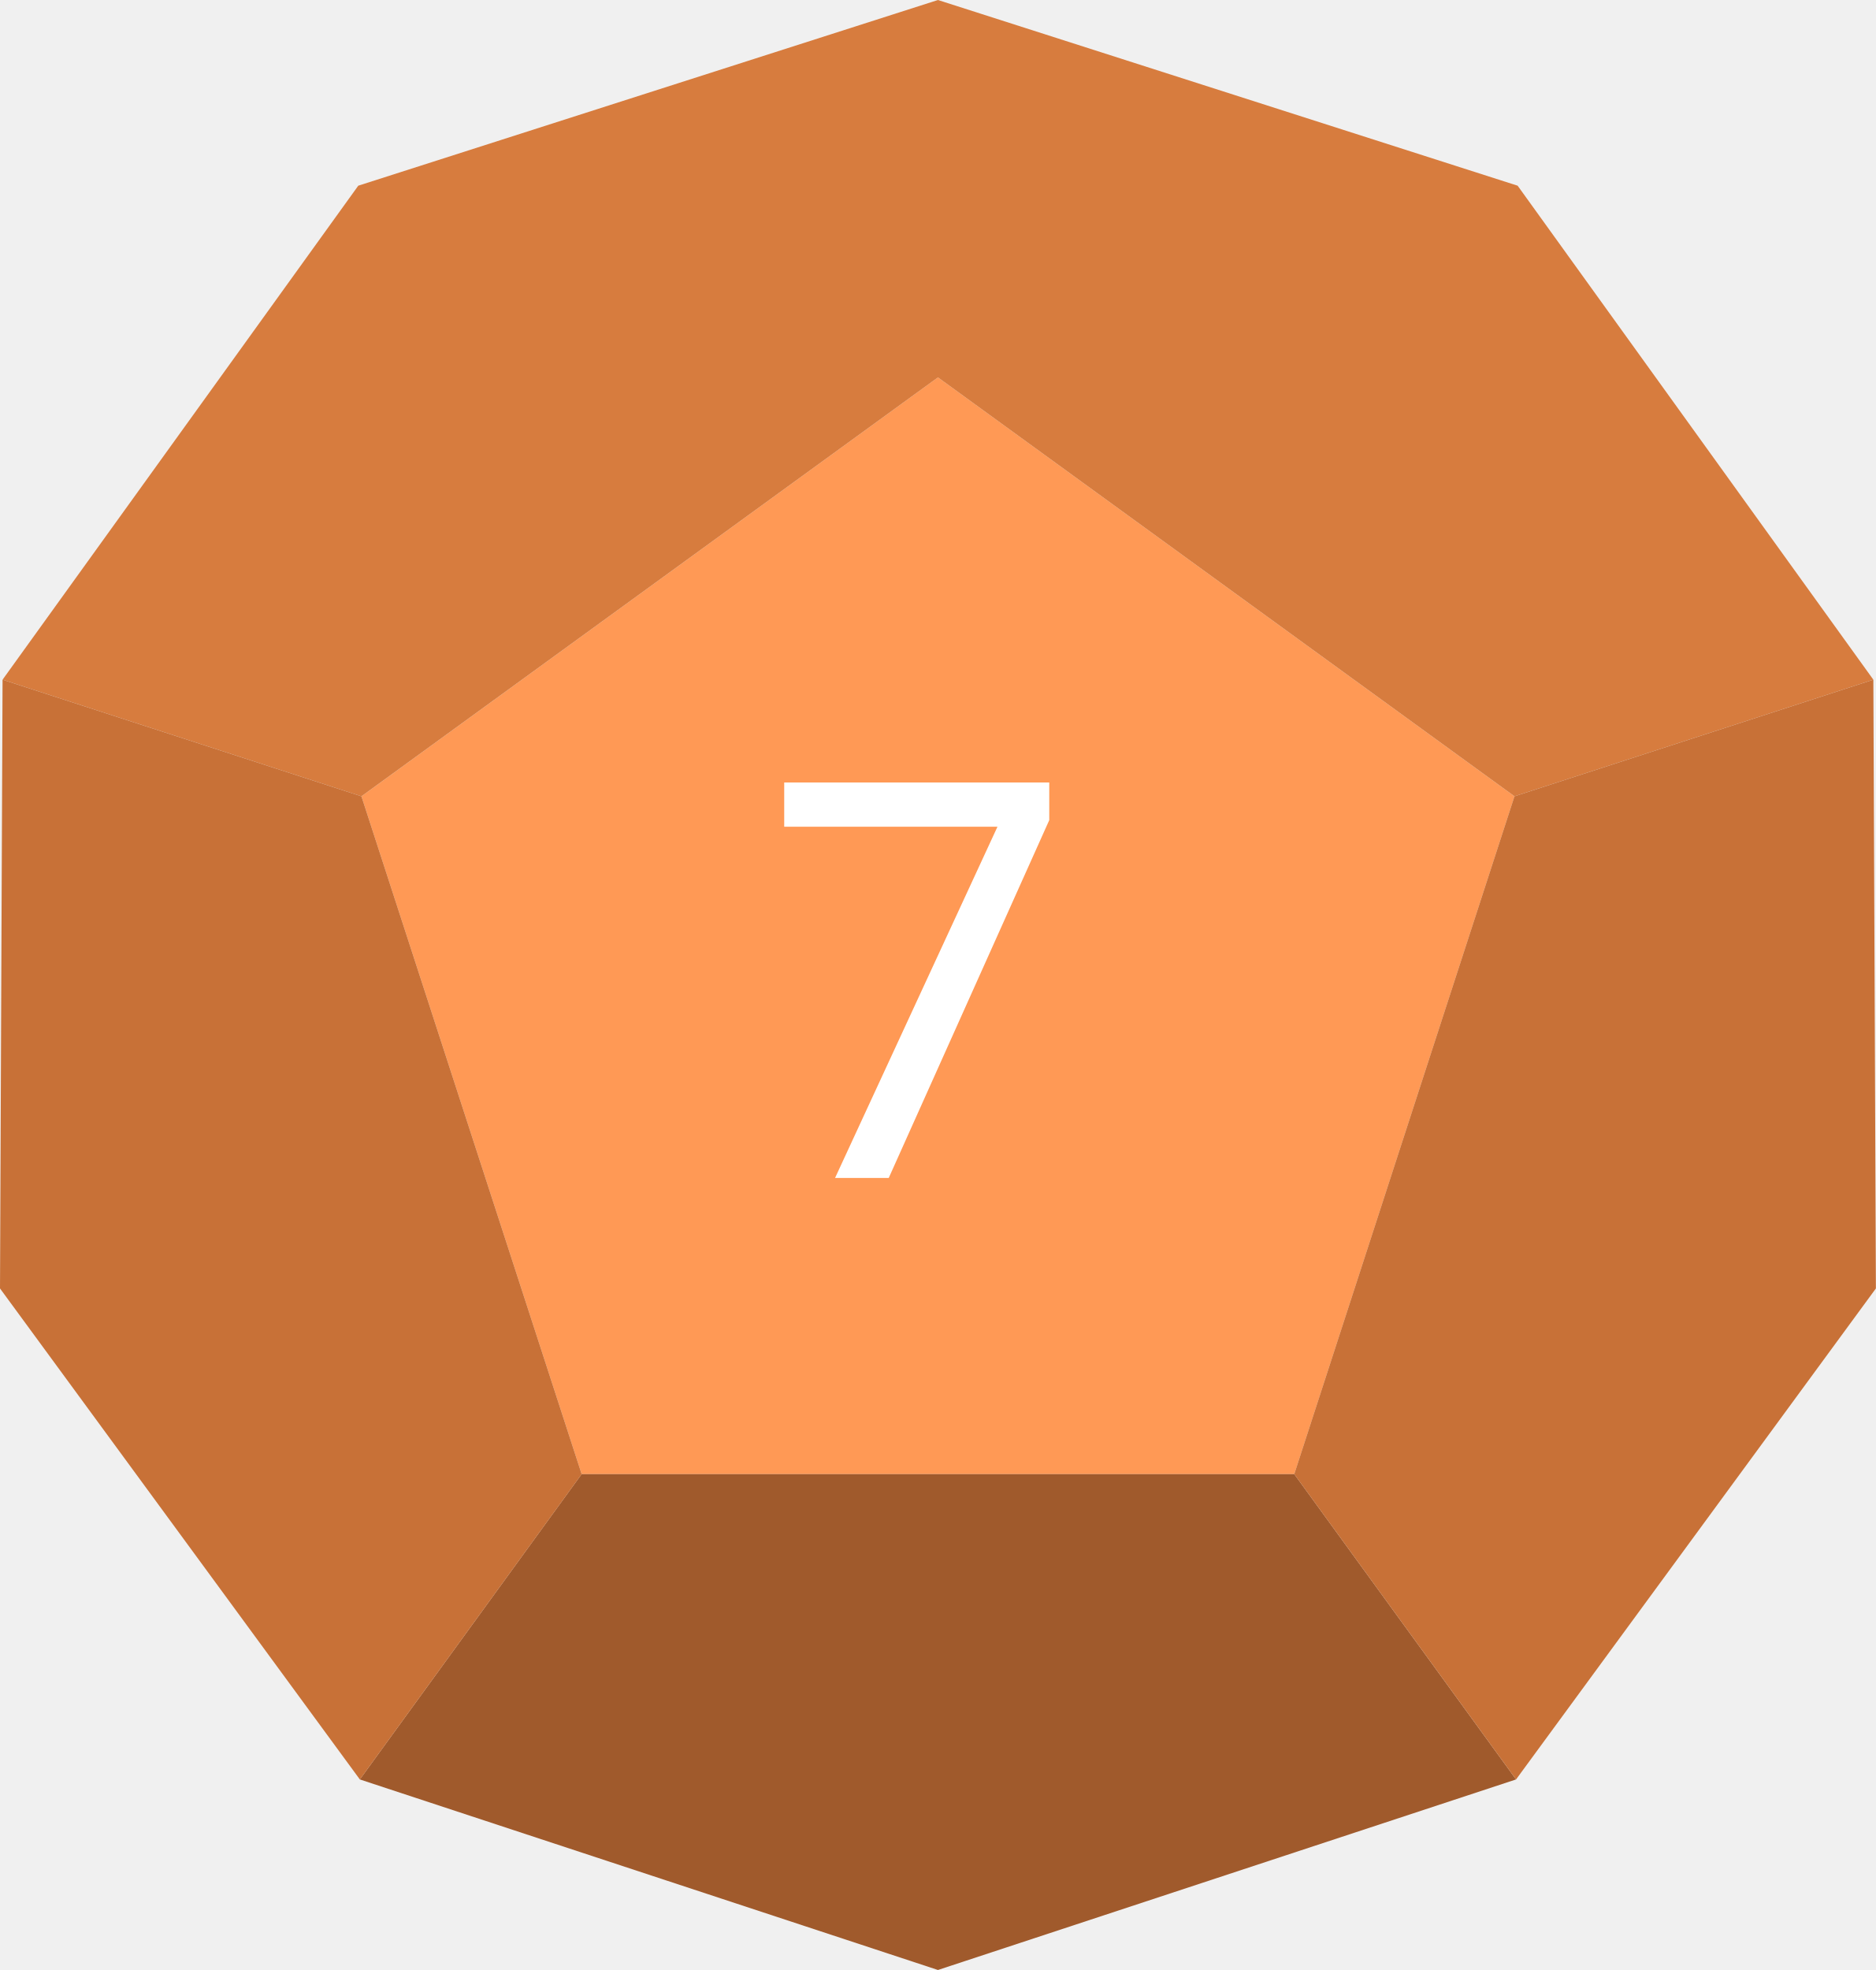
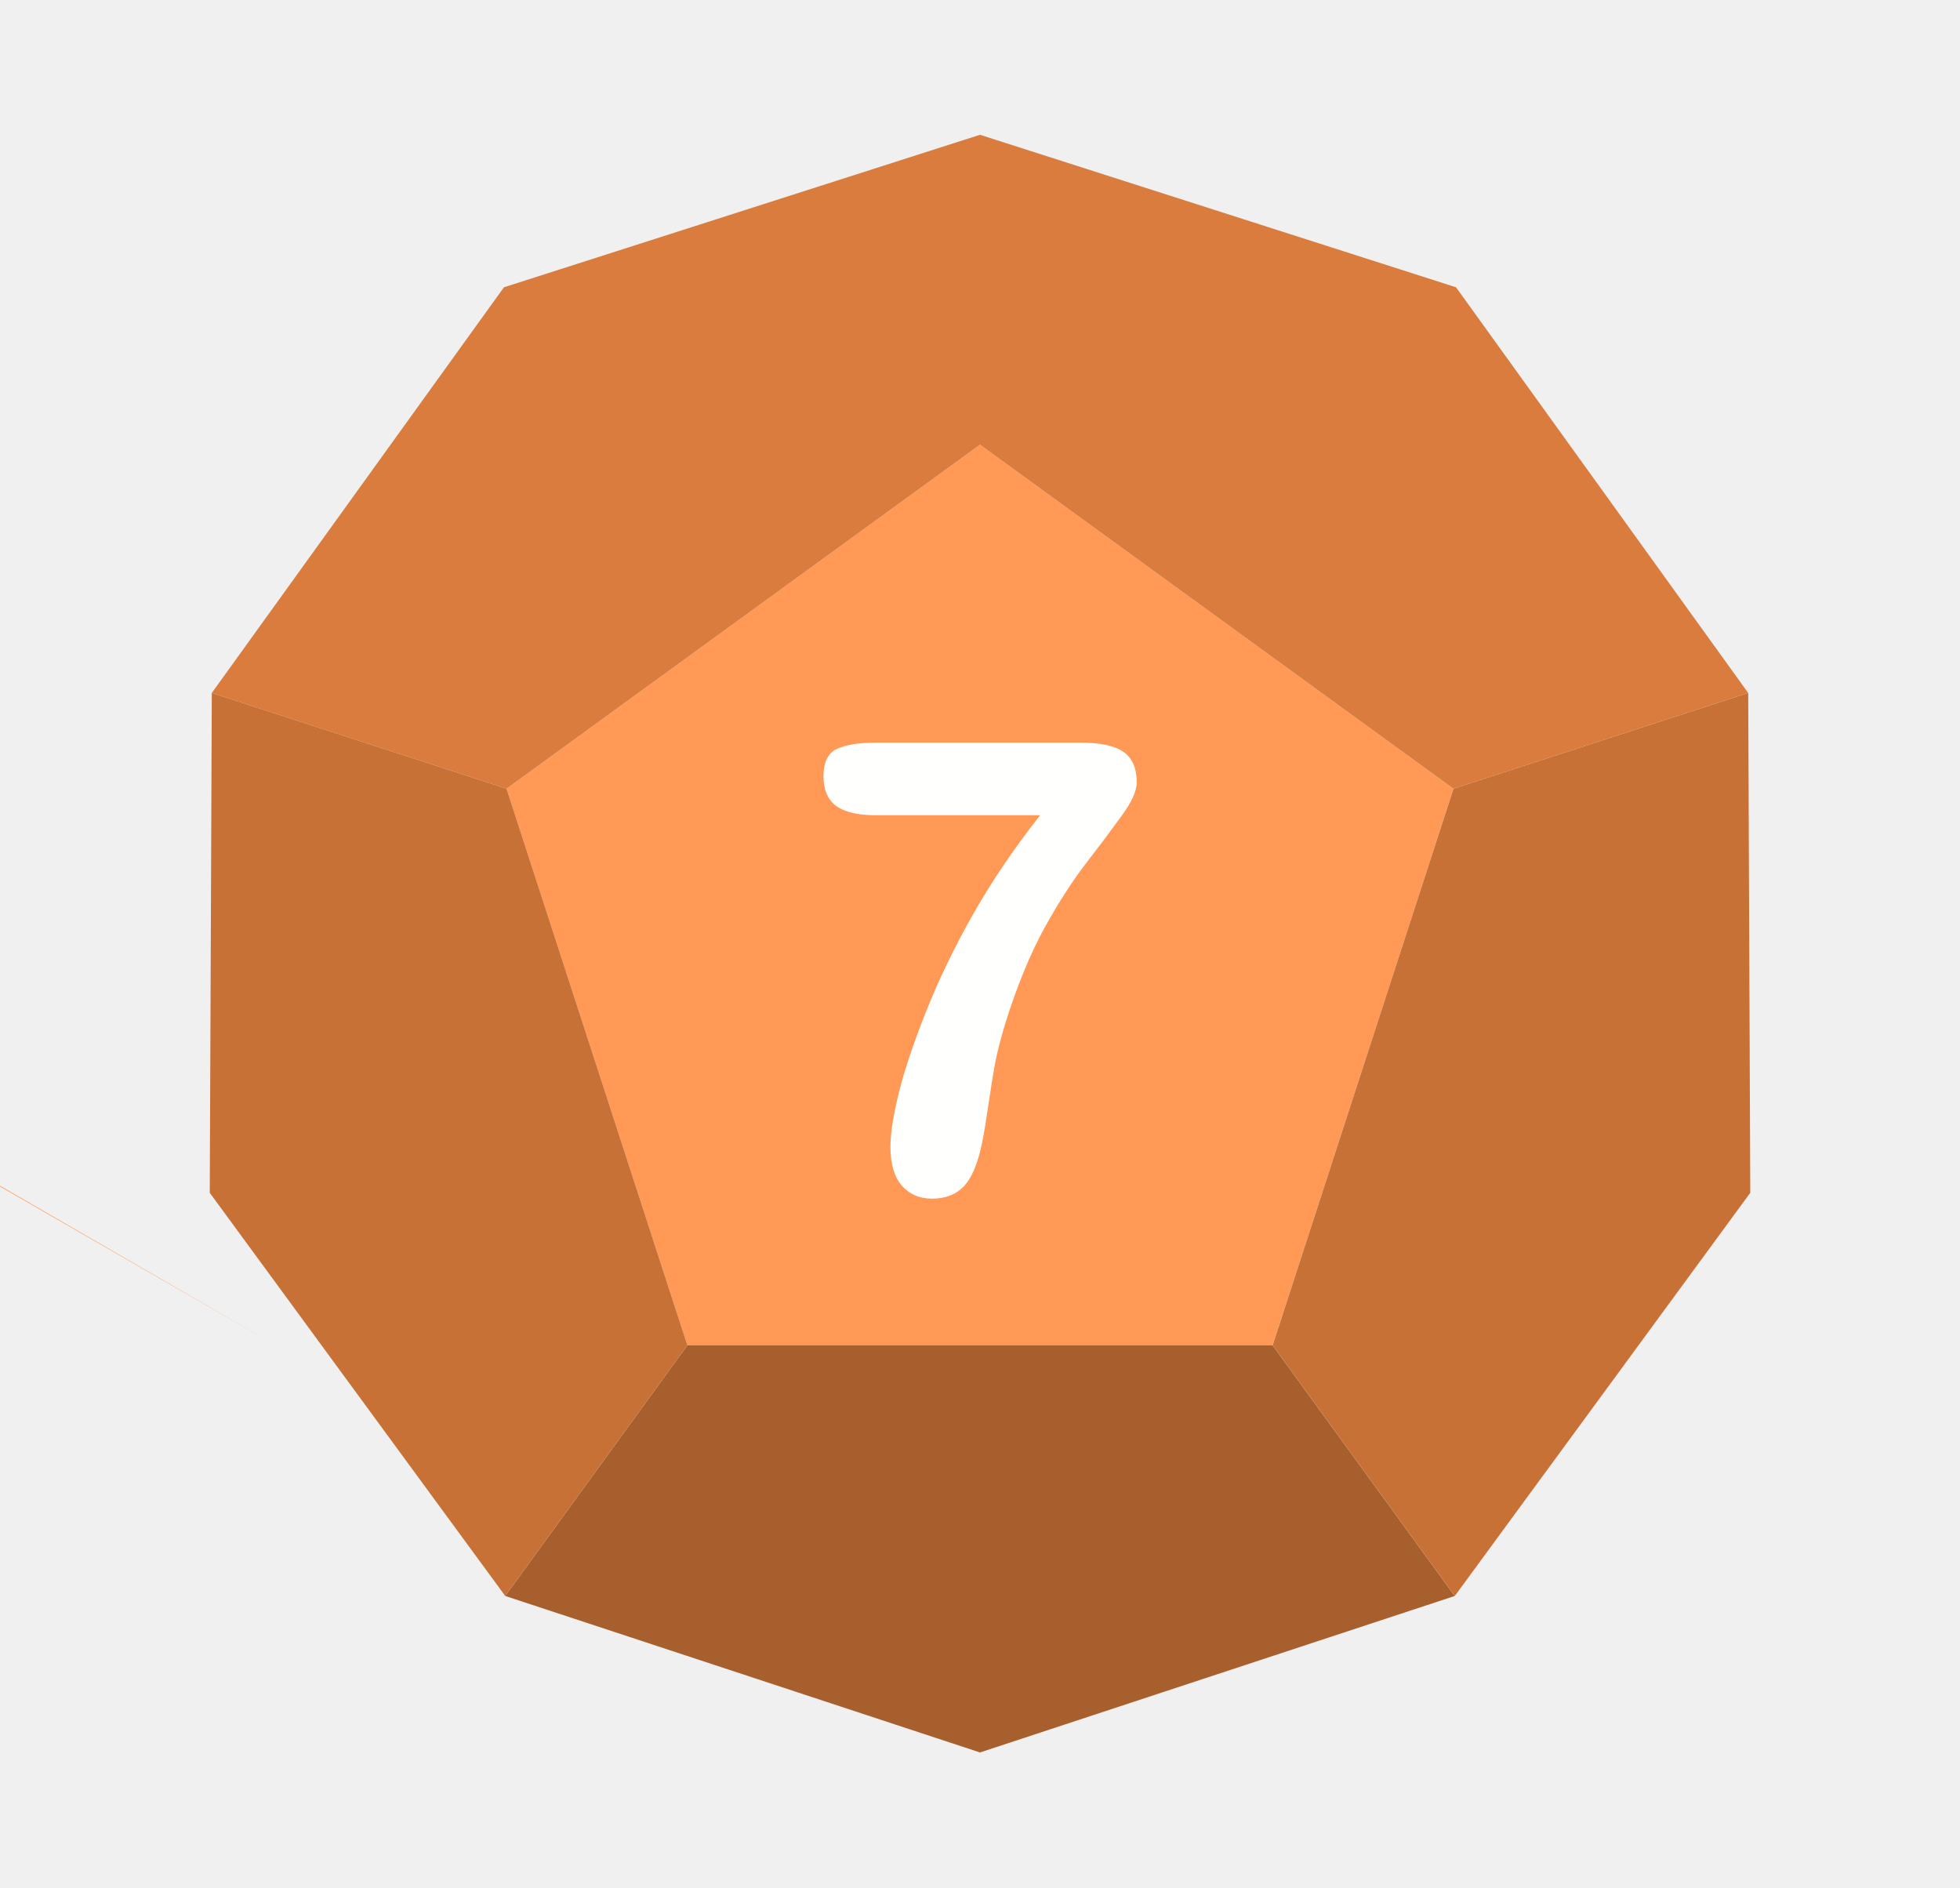
- <svg xmlns="http://www.w3.org/2000/svg" width="62.262mm" height="65.377mm" viewBox="0 0 62.262 65.377" version="1.1" id="svg8">
+ <svg xmlns="http://www.w3.org/2000/svg" width="36.351mm" height="35mm" viewBox="0 0 36.351 35" version="1.1" id="svg8">
  <defs id="defs2">
    <rect x="66.193" y="128.984" width="12.331" height="15.403" id="rect22" />
    <rect x="66.193" y="128.984" width="12.331" height="15.403" id="rect22-3" />
    <rect x="66.193" y="128.984" width="12.331" height="15.403" id="rect35" />
+     <filter style="color-interpolation-filters:sRGB" id="filter1586-6" x="-0" width="1" y="-7.1960421e-05" height="1">
+       <feGaussianBlur stdDeviation="0" id="feGaussianBlur1588-2" />
+     </filter>
+     <filter style="color-interpolation-filters:sRGB" id="filter1586-8" x="-0" width="1" y="-7.1960421e-05" height="1">
+       <feGaussianBlur stdDeviation="0" id="feGaussianBlur1588-28" />
+     </filter>
+     <filter style="color-interpolation-filters:sRGB" id="filter1586-7" x="-0" width="1" y="-7.1960421e-05" height="1">
+       <feGaussianBlur stdDeviation="0" id="feGaussianBlur1588-24" />
+     </filter>
+     <filter style="color-interpolation-filters:sRGB" id="filter1586-2" x="-0" width="1" y="-7.1960421e-05" height="1">
+       <feGaussianBlur stdDeviation="0" id="feGaussianBlur1588-1" />
+     </filter>
+     <filter style="color-interpolation-filters:sRGB" id="filter1586-2-8" x="-0" width="1" y="-7.1960421e-05" height="1">
+       <feGaussianBlur stdDeviation="0" id="feGaussianBlur1588-1-3" />
+     </filter>
+     <filter style="color-interpolation-filters:sRGB" id="filter1586-2-8-7" x="-0" width="1" y="-7.1960421e-05" height="1">
+       <feGaussianBlur stdDeviation="0" id="feGaussianBlur1588-1-3-0" />
+     </filter>
+     <filter style="color-interpolation-filters:sRGB" id="filter1586-2-8-7-3" x="-0" width="1" y="-7.1960421e-05" height="1">
+       <feGaussianBlur stdDeviation="0" id="feGaussianBlur1588-1-3-0-3" />
+     </filter>
+     <filter style="color-interpolation-filters:sRGB" id="filter1586-2-8-7-37" x="-0" width="1" y="-7.1960421e-05" height="1">
+       <feGaussianBlur stdDeviation="0" id="feGaussianBlur1588-1-3-0-9" />
+     </filter>
+     <filter style="color-interpolation-filters:sRGB" id="filter1586-2-8-7-0" x="-0" width="1" y="-7.1960421e-05" height="1">
+       <feGaussianBlur stdDeviation="0" id="feGaussianBlur1588-1-3-0-4" />
+     </filter>
+     <filter style="color-interpolation-filters:sRGB" id="filter1586-2-8-7-05" x="-0" width="1" y="-7.1960421e-05" height="1">
+       <feGaussianBlur stdDeviation="0" id="feGaussianBlur1588-1-3-0-2" />
+     </filter>
+     <filter style="color-interpolation-filters:sRGB" id="filter1586-2-8-7-5" x="-0" width="1" y="-7.1960421e-05" height="1">
+       <feGaussianBlur stdDeviation="0" id="feGaussianBlur1588-1-3-0-7" />
+     </filter>
+     <filter style="color-interpolation-filters:sRGB" id="filter1586-8-1" x="-0" width="1" y="-7.1960421e-05" height="1">
+       <feGaussianBlur stdDeviation="0" id="feGaussianBlur1588-28-9" />
+     </filter>
+     <filter style="color-interpolation-filters:sRGB" id="filter1586-2-8-7-5-7" x="-0" width="1" y="-7.1960421e-05" height="1">
+       <feGaussianBlur stdDeviation="0" id="feGaussianBlur1588-1-3-0-7-2" />
+     </filter>
  </defs>
-   <g id="layer1" transform="translate(-39.67885,-104.142)">
-     <g id="g1665" transform="translate(-0.8963942,0.5548002)">
-       <path style="fill:#ff9955;stroke:none;stroke-width:0.213" id="path1462" d="m 71.706,-116.111 -19.135,-13.903 7.309,-22.495 23.653,0 7.309,22.495 z" transform="scale(1,-1)" />
-       <path id="path1462-1" style="fill:#d77c3e;fill-opacity:1;stroke:none;stroke-width:0.54" d="M 118.535,-14.152 45.818,9.139 1.195,71.1 46.213,85.727 118.535,33.182 190.859,85.727 235.876,71.1 191.254,9.139 Z" transform="matrix(0.2645833,0,0,0.2645833,40.34361,107.3317)" />
-       <path id="path1462-1-2" style="fill:#a05a2c;stroke:none;stroke-width:0.213" transform="matrix(1,0,0,0.452099,-1.379669,229.9248)" d="m 73.086,-134.84 -19.188,-13.987 7.361,-22.411 h 23.653 l 7.361,22.411 z" />
-       <path id="path1462-1-0-3" style="fill:#c87137;fill-opacity:1;stroke:none;stroke-width:0.213" d="m 73.086,-134.84 -19.188,-13.987 7.361,-22.411 h 23.653 l 7.361,22.411 z" transform="matrix(-0.309017,-0.9510565,-0.4299717,0.1397063,5.182797,234.6927)" />
-       <path id="path1462-1-0-3-3" style="fill:#c87137;fill-opacity:1;stroke:none;stroke-width:0.213" transform="matrix(0.309017,-0.9510565,0.4299717,0.1397063,138.2295,234.6927)" d="m 73.086,-134.84 -19.188,-13.987 7.361,-22.411 h 23.653 l 7.361,22.411 z" />
+   <g id="layer1" transform="translate(-52.65844,-113.6885)">
+     <g id="g4597" transform="translate(-77.32809,-48.13279)">
+       <path style="fill:#ff9955;fill-rule:evenodd;stroke-width:0.22" id="path16" d="m 87.298,146.188 -34.639,-0.003 17.322,-29.997 z" />
+       <path style="mix-blend-mode:normal;fill:#d97c3e;fill-opacity:1;stroke:none;stroke-width:0.22px;stroke-linecap:butt;stroke-linejoin:miter;stroke-opacity:1" d="m 69.981,116.188 17.317,30 1.712,-5.022 -19.029,-24.978" id="path961" />
    </g>
-     <text xml:space="preserve" style="font-size:18.371px;line-height:1.25;font-family:'Arial Rounded MT Bold';-inkscape-font-specification:'Arial Rounded MT Bold, Normal';font-variant-numeric:proportional-nums;fill:#ffffff;stroke-width:0.265" x="64.894" y="143.231" id="text1669">
-       <tspan x="64.894" y="143.231" style="fill:#ffffff;stroke-width:0.265" id="tspan1671">7</tspan>
-     </text>
+     <g aria-label="1" id="text64-7" style="font-size:17.639px;line-height:1.25;font-family:'Arial Rounded MT Bold';-inkscape-font-specification:'Arial Rounded MT Bold, Normal';font-variant-numeric:proportional-nums;text-align:center;text-anchor:middle;opacity:0.994;fill:#ffffff;fill-rule:nonzero;stroke-width:0.265;filter:url(#filter1586-8)" transform="matrix(0.6647632,0,0,0.6647632,-119.6543,55.18599)">
+       <path d="m 109.178,135.112 v -7.838 c -1.458,1.12 -1.71,1.289 -2.215,1.289 -0.241,0 -0.456,-0.095 -0.646,-0.284 -0.184,-0.195 -0.276,-0.419 -0.276,-0.672 0,-0.293 0.092,-0.508 0.276,-0.646 0.184,-0.138 0.529,-0.275 0.973,-0.534 0.313,-0.183 0.493,-0.307 0.908,-0.667 0.418,-0.363 0.814,-0.743 1.135,-1.19 0.322,-0.448 0.531,-0.723 0.629,-0.827 0.098,-0.103 0.281,-0.155 0.551,-0.155 0.304,0 0.548,0.118 0.732,0.353 0.184,0.235 0.276,0.56 0.276,0.973 v 9.862 c 0,1.154 -0.393,1.731 -1.18,1.731 -0.35,0 -0.632,-0.118 -0.844,-0.353 -0.212,-0.235 -0.319,-0.583 -0.319,-1.042 z" style="font-style:normal;font-variant:normal;font-weight:normal;font-stretch:normal;font-size:17.639px;font-family:'Arial Rounded MT Bold';-inkscape-font-specification:'Arial Rounded MT Bold, ';text-align:center;text-anchor:middle;fill:#ffffff;fill-rule:nonzero;stroke-width:0.265" id="path1133" />
+     </g>
+     <g aria-label="0" id="text64-75-5-6-73" style="font-size:17.639px;line-height:1.25;font-family:'Arial Rounded MT Bold';-inkscape-font-specification:'Arial Rounded MT Bold, Normal';font-variant-numeric:proportional-nums;text-align:center;text-anchor:middle;opacity:0.994;fill:#ffffff;fill-rule:nonzero;stroke-width:0.265;filter:url(#filter1586-2-8-7-5)" transform="matrix(0.6647632,0,0,0.6647632,17.10551,50.47378)">
+       <path d="m -67.941,128.269 q 0,1.412 -0.172,2.429 -0.172,1.016 -0.637,1.843 -0.586,1.016 -1.516,1.568 -0.93,0.551 -2.067,0.551 -1.309,0 -2.351,-0.741 -1.034,-0.741 -1.559,-2.05 -0.267,-0.715 -0.396,-1.576 -0.121,-0.87 -0.121,-1.878 0,-1.301 0.138,-2.343 0.138,-1.042 0.431,-1.791 0.508,-1.24 1.473,-1.886 0.973,-0.655 2.317,-0.655 0.887,0 1.611,0.293 0.723,0.284 1.266,0.844 0.551,0.551 0.93,1.369 0.655,1.421 0.655,4.022 z m -2.36,-0.172 q 0,-1.576 -0.189,-2.575 -0.189,-1.008 -0.637,-1.516 -0.448,-0.517 -1.24,-0.517 -1.137,0 -1.585,1.145 -0.439,1.145 -0.439,3.531 0,1.619 0.189,2.653 0.189,1.034 0.637,1.568 0.448,0.525 1.214,0.525 0.792,0 1.24,-0.551 0.448,-0.551 0.629,-1.576 0.181,-1.025 0.181,-2.687 z" style="font-style:normal;font-variant:normal;font-weight:normal;font-stretch:normal;font-size:17.639px;font-family:'Arial Rounded MT Bold';-inkscape-font-specification:'Arial Rounded MT Bold, ';text-align:center;text-anchor:middle;fill:#ffffff;fill-rule:nonzero;stroke-width:0.265" id="path265" />
+     </g>
+     <g id="g114" transform="translate(-158.7371,-37.6617)">
+       <path style="color:#000000;font-style:normal;font-variant:normal;font-weight:normal;font-stretch:normal;font-size:medium;line-height:normal;font-family:sans-serif;font-variant-ligatures:normal;font-variant-position:normal;font-variant-caps:normal;font-variant-numeric:normal;font-variant-alternates:normal;font-variant-east-asian:normal;font-feature-settings:normal;font-variation-settings:normal;text-indent:0;text-align:start;text-decoration:none;text-decoration-line:none;text-decoration-style:solid;text-decoration-color:#000000;letter-spacing:normal;word-spacing:normal;text-transform:none;writing-mode:lr-tb;direction:ltr;text-orientation:mixed;dominant-baseline:auto;baseline-shift:baseline;text-anchor:start;white-space:normal;shape-padding:0;shape-margin:0;inline-size:0;clip-rule:nonzero;display:inline;overflow:visible;visibility:visible;isolation:auto;mix-blend-mode:normal;color-interpolation:sRGB;color-interpolation-filters:linearRGB;solid-color:#000000;solid-opacity:1;vector-effect:none;fill:#ff9955;fill-opacity:1;fill-rule:evenodd;stroke:none;stroke-width:0.207;stroke-linecap:butt;stroke-linejoin:miter;stroke-miterlimit:4;stroke-dasharray:none;stroke-dashoffset:0;stroke-opacity:1;color-rendering:auto;image-rendering:auto;shape-rendering:auto;text-rendering:auto;enable-background:accumulate;stop-color:#000000" d="m 82.529,146.188 -26.695,-0.025 0.025,-26.695 26.695,0.025 z" id="path16-0" />
+       <path style="fill:#d97c3e;fill-opacity:1;stroke:none;stroke-width:0.207px;stroke-linecap:butt;stroke-linejoin:miter;stroke-opacity:1" d="m 55.859,119.469 26.695,0.025 3.28,-3.28 -26.695,-0.025 z" id="path1678" />
+       <path style="fill:#bd6a34;fill-opacity:1;stroke:none;stroke-width:0.207px;stroke-linecap:butt;stroke-linejoin:miter;stroke-opacity:1" d="m 82.554,119.494 3.28,-3.28 -0.025,26.695 -3.28,3.28 z" id="path1680" />
+     </g>
+     <path style="fill:#ff9955;fill-rule:evenodd;stroke-width:0.166" d="m 44.855,131.163 -0.015,0.026 v 5.1e-4 l 12.998,7.486 z" id="path16-1" />
+     <g id="g254" transform="translate(-125.8554,-60.95505)">
+       <path style="fill:#ff9955;fill-rule:evenodd;stroke-width:0.166" d="m 70.836,116.215 -12.998,22.461 0.055,0.032 25.907,-0.039 v 5.3e-4 l -12.98,7.519 12.998,-7.487 v -0.052 z" id="path244" />
+       <path id="path16-8" style="fill:#d97c3e;fill-opacity:1;fill-rule:evenodd;stroke-width:0.166" d="m 57.838,138.675 0.015,-15 12.998,-7.487 c -13.013,22.487 0,0 -13.013,22.487 z" />
+       <path id="path16-8-7" style="fill:#d97c3e;fill-opacity:1;fill-rule:evenodd;stroke-width:0.166" d="m 83.849,138.702 -0.015,-15 -12.998,-7.487 c 13.013,22.487 0,0 13.013,22.487 z" />
+       <path id="path16-8-2" style="fill:#c87137;fill-opacity:1;fill-rule:evenodd;stroke-width:0.166" d="m 83.8,138.669 -12.979,7.519 -13.002,-7.481 c 25.981,-0.039 0,0 25.981,-0.039 z" />
+     </g>
+     <g id="g4647" transform="translate(-118.9107,-36.42902)">
+       <path id="path16-4" style="fill:#ff9955;fill-rule:evenodd;stroke-width:0.135" d="m 70.196,116.237 -10.499,18.186 10.499,6.076 10.5,-6.076 z" />
+       <path style="fill:#d97c3e;fill-opacity:1;stroke:none;stroke-width:0.135px;stroke-linecap:butt;stroke-linejoin:miter;stroke-opacity:1" d="m 70.196,116.237 -10.5,18.186 -4.992,-0.37 0.491,-5.647 z" id="path491-3" />
+       <path id="path1338" style="fill:#bd6a34;fill-opacity:1;stroke:none;stroke-width:0.135px;stroke-linecap:butt;stroke-linejoin:miter;stroke-opacity:1" d="m 54.704,134.054 15.492,12.183 15.492,-12.183 -4.992,0.369 -10.5,6.076 -10.499,-6.076 z" />
+       <path style="fill:#d97c3e;fill-opacity:1;stroke:none;stroke-width:0.135px;stroke-linecap:butt;stroke-linejoin:miter;stroke-opacity:1" d="m 70.196,116.237 10.5,18.186 4.992,-0.37 -0.491,-5.647 z" id="path491-3-8" />
+     </g>
+     <g aria-label="9" id="text64-75-5-6-70" style="font-size:17.639px;line-height:1.25;font-family:'Arial Rounded MT Bold';-inkscape-font-specification:'Arial Rounded MT Bold, Normal';font-variant-numeric:proportional-nums;text-align:center;text-anchor:middle;opacity:0.994;fill:#ffffff;fill-rule:nonzero;stroke-width:0.265;filter:url(#filter1586-2-8-7-05)" transform="matrix(0.6647632,0,0,0.6647632,-33.15901,65.72332)">
+       <path d="m 34.257,128.794 q -0.568,0.672 -1.275,1.016 -0.698,0.336 -1.55,0.336 -0.81,0 -1.516,-0.31 -0.698,-0.319 -1.214,-0.878 -0.508,-0.568 -0.784,-1.318 -0.276,-0.758 -0.276,-1.585 0,-0.887 0.31,-1.679 0.31,-0.801 0.887,-1.387 0.577,-0.586 1.369,-0.913 0.801,-0.327 1.766,-0.327 1.111,0 1.981,0.405 0.87,0.405 1.464,1.18 0.594,0.767 0.913,1.938 0.319,1.171 0.319,2.653 0,1.654 -0.336,2.92 -0.336,1.257 -0.982,2.119 -0.637,0.853 -1.533,1.275 -0.896,0.413 -2.033,0.413 -1.12,0 -1.946,-0.422 -0.827,-0.431 -1.257,-1.059 -0.431,-0.637 -0.431,-1.223 0,-0.362 0.267,-0.646 0.267,-0.284 0.68,-0.284 0.379,0 0.68,0.215 0.301,0.207 0.456,0.629 0.189,0.517 0.629,0.835 0.439,0.31 0.99,0.31 0.491,0 0.93,-0.25 0.439,-0.25 0.749,-0.706 0.62,-0.922 0.741,-3.256 z m -0.198,-2.635 q 0,-0.586 -0.164,-1.077 -0.155,-0.5 -0.448,-0.861 -0.284,-0.362 -0.689,-0.568 -0.396,-0.207 -0.87,-0.207 -0.818,0 -1.387,0.706 -0.568,0.698 -0.568,1.852 0,1.145 0.568,1.826 0.568,0.68 1.438,0.68 0.534,0 1.016,-0.276 0.491,-0.284 0.792,-0.818 0.31,-0.534 0.31,-1.257 z" style="font-style:normal;font-variant:normal;font-weight:normal;font-stretch:normal;font-size:17.639px;font-family:'Arial Rounded MT Bold';-inkscape-font-specification:'Arial Rounded MT Bold, ';text-align:center;text-anchor:middle;fill:#ffffff;fill-rule:nonzero;stroke-width:0.265" id="path262" />
+     </g>
+     <g aria-label="8" id="text64-75-5-6-7" style="font-size:17.639px;line-height:1.25;font-family:'Arial Rounded MT Bold';-inkscape-font-specification:'Arial Rounded MT Bold, Normal';font-variant-numeric:proportional-nums;text-align:center;text-anchor:middle;opacity:0.994;fill:#ffffff;fill-rule:nonzero;stroke-width:0.265;filter:url(#filter1586-2-8-7-0)" transform="matrix(0.6647632,0,0,0.6647632,-1.507236,62.08778)">
+       <path d="m 17.641,125.039 q 0,-0.861 0.465,-1.619 0.474,-0.767 1.378,-1.223 0.913,-0.456 2.127,-0.456 1.025,0 1.8,0.267 0.775,0.267 1.292,0.741 0.517,0.465 0.767,1.059 0.25,0.586 0.25,1.249 0,0.844 -0.439,1.507 -0.431,0.663 -1.292,1.085 0.732,0.284 1.214,0.749 0.482,0.456 0.723,1.068 0.25,0.603 0.25,1.344 0,1.085 -0.525,1.972 -0.525,0.878 -1.542,1.378 -1.016,0.5 -2.394,0.5 -1.43,0 -2.446,-0.5 -1.016,-0.5 -1.533,-1.369 -0.517,-0.878 -0.517,-1.964 0,-2.317 2.188,-3.178 -1.766,-0.827 -1.766,-2.61 z m 6.175,5.702 q 0,-0.672 -0.276,-1.171 -0.276,-0.5 -0.775,-0.767 -0.5,-0.267 -1.12,-0.267 -0.878,0 -1.473,0.586 -0.594,0.586 -0.594,1.636 0,0.672 0.276,1.189 0.284,0.508 0.767,0.792 0.482,0.276 1.077,0.276 0.603,0 1.085,-0.284 0.482,-0.284 0.758,-0.801 0.276,-0.517 0.276,-1.189 z m -2.153,-7.355 q -0.81,0 -1.309,0.508 -0.491,0.5 -0.491,1.292 0,0.732 0.508,1.223 0.508,0.482 1.309,0.482 0.405,0 0.732,-0.129 0.336,-0.129 0.568,-0.353 0.241,-0.233 0.37,-0.543 0.129,-0.319 0.129,-0.698 0,-0.508 -0.233,-0.913 -0.224,-0.405 -0.637,-0.637 -0.413,-0.233 -0.947,-0.233 z" style="font-style:normal;font-variant:normal;font-weight:normal;font-stretch:normal;font-size:17.639px;font-family:'Arial Rounded MT Bold';-inkscape-font-specification:'Arial Rounded MT Bold, ';text-align:center;text-anchor:middle;fill:#ffffff;fill-rule:nonzero;stroke-width:0.265" id="path259" />
+     </g>
+     <g id="g4617" transform="translate(0.1226857,-0.72483)">
+       <path style="fill:#ff9955;stroke:none;stroke-width:0.098" id="path1462" transform="scale(1,-1)" d="m 70.711,-122.66 -8.781,-6.38 3.354,-10.322 10.854,0 3.354,10.322 z" />
+       <path id="path1462-1" style="fill:#d97c3e;fill-opacity:1;stroke:none;stroke-width:0.066" d="m 70.711,116.913 -8.829,2.828 -5.418,7.523 5.466,1.776 8.781,-6.38 8.781,6.38 5.466,-1.776 -5.418,-7.523 z" />
+       <path id="path1462-1-2" style="fill:#a85f2e;fill-opacity:1;stroke:none;stroke-width:0.066" d="m 70.711,146.913 -8.805,-2.902 3.378,-4.649 h 10.854 l 3.378,4.649 z" />
+       <path id="path1462-1-0-3" style="fill:#c87137;fill-opacity:1;stroke:none;stroke-width:0.066" d="m 56.426,136.534 5.48,7.477 3.378,-4.649 -3.354,-10.322 -5.466,-1.776 z" />
+       <path id="path1462-1-0-3-3" style="fill:#c87137;fill-opacity:1;stroke:none;stroke-width:0.066" d="m 84.997,136.534 -5.48,7.477 -3.378,-4.649 3.354,-10.322 5.466,-1.776 z" />
+     </g>
+     <g aria-label="7" id="text64-75-5-6-9" style="font-size:17.639px;line-height:1.25;font-family:'Arial Rounded MT Bold';-inkscape-font-specification:'Arial Rounded MT Bold, Normal';font-variant-numeric:proportional-nums;text-align:center;text-anchor:middle;opacity:0.994;fill:#ffffff;fill-rule:nonzero;stroke-width:0.265;filter:url(#filter1586-2-8-7-37)" transform="matrix(0.6647632,0,0,0.6647632,60.80864,46.23452)">
+       <path d="m 12.151,122.188 h 5.736 q 0.827,0 1.197,0.258 0.37,0.258 0.37,0.853 0,0.362 -0.439,0.956 -0.431,0.594 -0.99,1.318 -0.551,0.715 -1.145,1.783 -0.586,1.068 -1.077,2.61 -0.207,0.68 -0.293,1.128 -0.086,0.448 -0.189,1.163 -0.103,0.715 -0.181,1.094 -0.181,0.878 -0.517,1.223 -0.327,0.336 -0.878,0.336 -0.525,0 -0.844,-0.362 -0.319,-0.37 -0.319,-1.085 0,-0.551 0.233,-1.499 0.233,-0.947 0.758,-2.265 0.525,-1.326 1.309,-2.713 0.792,-1.395 1.878,-2.773 h -4.608 q -0.723,0 -1.085,-0.258 -0.353,-0.267 -0.353,-0.827 0,-0.594 0.379,-0.767 0.379,-0.172 1.059,-0.172 z" style="font-style:normal;font-variant:normal;font-weight:normal;font-stretch:normal;font-size:17.639px;font-family:'Arial Rounded MT Bold';-inkscape-font-specification:'Arial Rounded MT Bold, ';text-align:center;text-anchor:middle;fill:#ffffff;fill-rule:nonzero;stroke-width:0.265" id="path256" />
+     </g>
+     <g aria-label="6" id="text64-75-5-6-5" style="font-size:17.639px;line-height:1.25;font-family:'Arial Rounded MT Bold';-inkscape-font-specification:'Arial Rounded MT Bold, Normal';font-variant-numeric:proportional-nums;text-align:center;text-anchor:middle;opacity:0.994;fill:#ffffff;fill-rule:nonzero;stroke-width:0.265;filter:url(#filter1586-2-8-7-3)" transform="matrix(0.6647632,0,0,0.6647632,-0.9261059,59.37516)">
+       <path d="m -2.781,127.336 q 0.586,-0.698 1.275,-1.034 0.689,-0.336 1.542,-0.336 0.818,0 1.507,0.31 0.698,0.301 1.214,0.87 0.525,0.56 0.81,1.326 0.284,0.767 0.284,1.602 0,1.214 -0.56,2.205 -0.551,0.99 -1.55,1.55 -0.99,0.551 -2.248,0.551 -1.447,0 -2.498,-0.706 -1.051,-0.706 -1.611,-2.084 -0.551,-1.387 -0.551,-3.385 0,-1.628 0.336,-2.911 0.336,-1.283 0.965,-2.127 0.629,-0.844 1.524,-1.275 0.896,-0.431 2.041,-0.431 1.102,0 1.938,0.431 0.844,0.431 1.266,1.068 0.431,0.637 0.431,1.223 0,0.353 -0.267,0.646 -0.267,0.284 -0.68,0.284 -0.362,0 -0.672,-0.224 -0.31,-0.233 -0.456,-0.637 -0.198,-0.517 -0.629,-0.827 -0.431,-0.319 -0.999,-0.319 -0.456,0 -0.913,0.267 -0.448,0.258 -0.758,0.706 -0.629,0.913 -0.741,3.256 z m 2.325,5.349 q 0.87,0 1.438,-0.706 0.568,-0.715 0.568,-1.869 0,-0.784 -0.267,-1.344 -0.267,-0.568 -0.732,-0.861 -0.465,-0.301 -1.025,-0.301 -0.534,0 -1.025,0.284 -0.482,0.284 -0.784,0.827 -0.293,0.534 -0.293,1.257 0,1.163 0.603,1.938 0.603,0.775 1.516,0.775 z" style="font-style:normal;font-variant:normal;font-weight:normal;font-stretch:normal;font-size:17.639px;font-family:'Arial Rounded MT Bold';-inkscape-font-specification:'Arial Rounded MT Bold, ';text-align:center;text-anchor:middle;fill:#ffffff;fill-rule:nonzero;stroke-width:0.265" id="path268" />
+     </g>
+     <g aria-label="5" id="text64-75-5-6" style="font-size:17.639px;line-height:1.25;font-family:'Arial Rounded MT Bold';-inkscape-font-specification:'Arial Rounded MT Bold, Normal';font-variant-numeric:proportional-nums;text-align:center;text-anchor:middle;opacity:0.994;fill:#ffffff;fill-rule:nonzero;stroke-width:0.265;filter:url(#filter1586-2-8-7)" transform="matrix(0.6647632,0,0,0.6647632,-2.485829,54.41922)">
+       <path d="m -10.804,123.613 h -4.091 l -0.491,2.791 q 1.223,-0.655 2.257,-0.655 0.827,0 1.542,0.31 0.723,0.31 1.266,0.861 0.543,0.543 0.853,1.292 0.31,0.749 0.31,1.611 0,1.249 -0.56,2.274 -0.56,1.025 -1.619,1.628 -1.051,0.603 -2.429,0.603 -1.542,0 -2.506,-0.568 -0.956,-0.568 -1.361,-1.301 -0.396,-0.741 -0.396,-1.292 0,-0.336 0.276,-0.637 0.284,-0.301 0.706,-0.301 0.723,0 1.077,0.835 0.345,0.767 0.93,1.197 0.586,0.422 1.309,0.422 0.663,0 1.163,-0.345 0.5,-0.345 0.767,-0.947 0.276,-0.603 0.276,-1.369 0,-0.827 -0.293,-1.412 -0.293,-0.586 -0.784,-0.87 -0.491,-0.293 -1.094,-0.293 -0.741,0 -1.059,0.181 -0.319,0.181 -0.922,0.637 -0.594,0.448 -0.982,0.448 -0.422,0 -0.749,-0.301 -0.327,-0.31 -0.327,-0.698 0,-0.043 0.095,-0.586 l 0.723,-4.125 q 0.121,-0.741 0.448,-1.077 0.327,-0.336 1.068,-0.336 h 4.548 q 1.344,0 1.344,1.025 0,0.448 -0.327,0.723 -0.327,0.276 -0.965,0.276 z" style="font-style:normal;font-variant:normal;font-weight:normal;font-stretch:normal;font-size:17.639px;font-family:'Arial Rounded MT Bold';-inkscape-font-specification:'Arial Rounded MT Bold, ';text-align:center;text-anchor:middle;fill:#ffffff;fill-rule:nonzero;stroke-width:0.265" id="path271" />
+     </g>
+     <g aria-label="4" id="text64-75-5" style="font-size:17.639px;line-height:1.25;font-family:'Arial Rounded MT Bold';-inkscape-font-specification:'Arial Rounded MT Bold, Normal';font-variant-numeric:proportional-nums;text-align:center;text-anchor:middle;opacity:0.994;fill:#ffffff;fill-rule:nonzero;stroke-width:0.265;filter:url(#filter1586-2-8)" transform="matrix(0.6647632,0,0,0.6647632,4.768202,58.03981)">
+       <path d="m -38.061,131.711 v -1.602 h -4.324 q -0.818,0 -1.232,-0.37 -0.405,-0.37 -0.405,-1.008 0,-0.164 0.06,-0.327 0.06,-0.172 0.181,-0.353 0.121,-0.189 0.25,-0.362 0.129,-0.172 0.319,-0.422 l 4.565,-6.106 q 0.448,-0.603 0.732,-0.87 0.293,-0.276 0.698,-0.276 1.309,0 1.309,1.499 v 6.666 h 0.37 q 0.663,0 1.059,0.181 0.405,0.181 0.405,0.792 0,0.5 -0.327,0.732 -0.327,0.224 -0.982,0.224 h -0.525 v 1.602 q 0,0.663 -0.293,0.99 -0.293,0.319 -0.784,0.319 -0.482,0 -0.784,-0.327 -0.293,-0.336 -0.293,-0.982 z m -3.703,-3.531 h 3.703 v -5.004 z" style="font-style:normal;font-variant:normal;font-weight:normal;font-stretch:normal;font-size:17.639px;font-family:'Arial Rounded MT Bold';-inkscape-font-specification:'Arial Rounded MT Bold, ';text-align:center;text-anchor:middle;fill:#ffffff;fill-rule:nonzero;stroke-width:0.265" id="path274" />
+     </g>
+     <g aria-label="3" id="text64-75" style="font-size:17.639px;line-height:1.25;font-family:'Arial Rounded MT Bold';-inkscape-font-specification:'Arial Rounded MT Bold, Normal';font-variant-numeric:proportional-nums;text-align:center;text-anchor:middle;opacity:0.994;fill:#ffffff;fill-rule:nonzero;stroke-width:0.265;filter:url(#filter1586-2)" transform="matrix(0.6647632,0,0,0.6647632,-13.04396,62.41387)">
+       <path d="m -27.677,125.97 q 0.792,0 1.361,-0.465 0.577,-0.465 0.577,-1.335 0,-0.663 -0.456,-1.137 -0.456,-0.482 -1.232,-0.482 -0.525,0 -0.87,0.146 -0.336,0.146 -0.534,0.388 -0.198,0.241 -0.379,0.62 -0.172,0.379 -0.319,0.715 -0.086,0.181 -0.31,0.284 -0.224,0.103 -0.517,0.103 -0.345,0 -0.637,-0.276 -0.284,-0.284 -0.284,-0.749 0,-0.448 0.267,-0.939 0.276,-0.5 0.792,-0.947 0.525,-0.448 1.301,-0.715 0.775,-0.276 1.731,-0.276 0.835,0 1.524,0.233 0.689,0.224 1.197,0.655 0.508,0.431 0.767,0.999 0.258,0.568 0.258,1.223 0,0.861 -0.379,1.481 -0.37,0.612 -1.068,1.197 0.672,0.362 1.128,0.827 0.465,0.465 0.698,1.034 0.233,0.56 0.233,1.214 0,0.784 -0.319,1.516 -0.31,0.732 -0.922,1.309 -0.612,0.568 -1.456,0.896 -0.835,0.319 -1.852,0.319 -1.034,0 -1.852,-0.37 -0.818,-0.37 -1.352,-0.922 -0.525,-0.56 -0.801,-1.154 -0.267,-0.594 -0.267,-0.982 0,-0.5 0.319,-0.801 0.327,-0.31 0.81,-0.31 0.241,0 0.465,0.146 0.224,0.138 0.293,0.336 0.448,1.197 0.956,1.783 0.517,0.577 1.447,0.577 0.534,0 1.025,-0.258 0.5,-0.267 0.818,-0.784 0.327,-0.517 0.327,-1.197 0,-1.008 -0.551,-1.576 -0.551,-0.577 -1.533,-0.577 -0.172,0 -0.534,0.035 -0.362,0.034 -0.465,0.034 -0.474,0 -0.732,-0.233 -0.258,-0.241 -0.258,-0.663 0,-0.413 0.31,-0.663 0.31,-0.258 0.922,-0.258 z" style="font-style:normal;font-variant:normal;font-weight:normal;font-stretch:normal;font-size:17.639px;font-family:'Arial Rounded MT Bold';-inkscape-font-specification:'Arial Rounded MT Bold, ';text-align:center;text-anchor:middle;fill:#ffffff;fill-rule:nonzero;stroke-width:0.265" id="path277" />
+     </g>
+     <g aria-label="2" id="text64-2" style="font-size:17.639px;line-height:1.25;font-family:'Arial Rounded MT Bold';-inkscape-font-specification:'Arial Rounded MT Bold, Normal';font-variant-numeric:proportional-nums;text-align:center;text-anchor:middle;opacity:0.994;fill:#ffffff;fill-rule:nonzero;stroke-width:0.265;filter:url(#filter1586-7)" transform="matrix(0.6647632,0,0,0.6647632,94.93836,55.49966)">
+       <path d="m -181.042,157.507 h 4.496 q 0.672,0 1.025,0.276 0.353,0.276 0.353,0.749 0,0.422 -0.284,0.715 -0.276,0.293 -0.844,0.293 h -6.339 q -0.646,0 -1.008,-0.353 -0.362,-0.362 -0.362,-0.844 0,-0.31 0.233,-0.818 0.233,-0.517 0.508,-0.81 1.145,-1.189 2.067,-2.033 0.922,-0.853 1.318,-1.12 0.706,-0.5 1.171,-0.999 0.474,-0.508 0.715,-1.034 0.25,-0.534 0.25,-1.042 0,-0.551 -0.267,-0.982 -0.258,-0.439 -0.715,-0.68 -0.448,-0.241 -0.982,-0.241 -1.128,0 -1.774,0.99 -0.086,0.129 -0.293,0.706 -0.198,0.577 -0.456,0.887 -0.25,0.31 -0.741,0.31 -0.431,0 -0.715,-0.284 -0.284,-0.284 -0.284,-0.775 0,-0.594 0.267,-1.24 0.267,-0.646 0.792,-1.171 0.534,-0.525 1.344,-0.844 0.818,-0.327 1.912,-0.327 1.318,0 2.248,0.413 0.603,0.276 1.059,0.758 0.456,0.482 0.706,1.12 0.258,0.629 0.258,1.309 0,1.068 -0.534,1.946 -0.525,0.87 -1.077,1.369 -0.551,0.491 -1.852,1.55 -1.292,1.059 -1.774,1.645 -0.207,0.233 -0.422,0.56 z" style="font-style:normal;font-variant:normal;font-weight:normal;font-stretch:normal;font-size:17.639px;font-family:'Arial Rounded MT Bold';-inkscape-font-specification:'Arial Rounded MT Bold, ';text-align:center;text-anchor:middle;fill:#ffffff;fill-rule:nonzero;stroke-width:0.265" id="path280" />
+     </g>
+     <path id="path1027-2" style="font-style:normal;font-variant:normal;font-weight:normal;font-stretch:normal;font-size:17.639px;line-height:1.25;font-family:'Arial Rounded MT Bold';-inkscape-font-specification:'Arial Rounded MT Bold, ';font-variant-numeric:proportional-nums;text-align:center;text-anchor:middle;opacity:0.994;fill:#ffffff;fill-rule:nonzero;stroke-width:1;filter:url(#filter1586-6)" d="m 225.479,78.289 c -1.324,0 -2.386,0.444 -3.189,1.334 -0.803,0.89 -1.205,2.203 -1.205,3.939 v 8.512 21.109 8.512 c 0,1.736 0.402,3.05 1.205,3.939 0.803,0.89 1.866,1.334 3.189,1.334 2.583,0 4.042,-1.65 4.381,-4.943 l 0.078,0.078 v -1.678 -35.594 -1.678 l -0.078,0.08 c -0.339,-3.294 -1.797,-4.945 -4.381,-4.945 z" transform="matrix(-0.1758853,0,0,0.1758853,65.22702,133.8578)" />
+     <g id="g1801" transform="matrix(0.5183619,0,0,0.5183619,32.15176,-17.0431)">
+       <path style="fill:#ff9955;fill-opacity:1;stroke:none;stroke-width:0.01;stroke-miterlimit:4;stroke-dasharray:none" id="path1681" transform="scale(1,-1)" d="m 71.252,-114.015 -21.472,-37.19 42.944,0 z" />
+       <path id="path1681-7" style="fill:#c87137;fill-opacity:1;stroke:none;stroke-width:0.008;stroke-miterlimit:4;stroke-dasharray:none" d="M 71.289,172.59 49.78,151.205 h 42.944 z" />
+       <path id="path1681-7-8" style="fill:#d97c3e;fill-opacity:1;stroke:none;stroke-width:0.008;stroke-miterlimit:4;stroke-dasharray:none" d="m 42.051,121.95 29.201,-7.935 -21.472,37.19 z" />
+       <path id="path1681-7-8-3" style="fill:#d97c3e;fill-opacity:1;stroke:none;stroke-width:0.008;stroke-miterlimit:4;stroke-dasharray:none" d="m 100.526,121.95 -29.274,-7.935 21.472,37.19 z" />
+       <path style="fill:#bd6a34;fill-opacity:1;stroke:none;stroke-width:0.265px;stroke-linecap:butt;stroke-linejoin:miter;stroke-opacity:1" d="m 42.051,121.95 7.729,29.256 -7.729,4.504 -3e-6,-33.76" id="path1780" />
+       <path style="fill:#bd6a34;fill-opacity:1;stroke:none;stroke-width:0.265px;stroke-linecap:butt;stroke-linejoin:miter;stroke-opacity:1" d="m 92.724,151.205 7.802,4.504 V 121.95 Z" id="path1782" />
+       <path style="fill:#a85f2e;fill-opacity:1;stroke:none;stroke-width:0.265px;stroke-linecap:butt;stroke-linejoin:miter;stroke-opacity:1" d="m 49.78,151.205 -7.729,4.504 29.237,16.88 z" id="path1784" />
+       <path style="fill:#a85f2e;fill-opacity:1;stroke:none;stroke-width:0.265px;stroke-linecap:butt;stroke-linejoin:miter;stroke-opacity:1" d="m 92.724,151.205 -21.435,21.384 29.237,-16.88 z" id="path1786" />
+       <path style="fill:#ad6536;fill-opacity:1;stroke:none;stroke-width:0.265px;stroke-linecap:butt;stroke-linejoin:miter;stroke-opacity:1" d="m 71.252,114.015 -29.201,7.935 29.237,-16.88 29.237,16.88 z" id="path1790" />
+     </g>
+     <g aria-label="1" id="text64-7-2" style="font-size:17.639px;line-height:1.25;font-family:'Arial Rounded MT Bold';-inkscape-font-specification:'Arial Rounded MT Bold, Normal';font-variant-numeric:proportional-nums;text-align:center;text-anchor:middle;opacity:0.994;fill:#ffffff;fill-rule:nonzero;stroke-width:0.265;filter:url(#filter1586-8-1)" transform="matrix(0.7935463,0,0,0.7935463,-64.93215,12.9554)" />
+     <g aria-label="0" id="text64-75-5-6-73-2" style="font-size:17.639px;line-height:1.25;font-family:'Arial Rounded MT Bold';-inkscape-font-specification:'Arial Rounded MT Bold, Normal';font-variant-numeric:proportional-nums;text-align:center;text-anchor:middle;opacity:0.994;fill:#ffffff;fill-rule:nonzero;stroke-width:0.265;filter:url(#filter1586-2-8-7-5-7)" transform="matrix(0.6647632,0,0,0.6647632,17.00683,62.69457)">
+       <path id="path265-6" style="font-style:normal;font-variant:normal;font-weight:normal;font-stretch:normal;font-size:17.639px;font-family:'Arial Rounded MT Bold';-inkscape-font-specification:'Arial Rounded MT Bold, ';text-align:center;text-anchor:middle;fill:#ffffff;fill-rule:nonzero;stroke-width:0.265" d="m -10.979,146.291 q 0,1.412 -0.172,2.429 -0.172,1.016 -0.637,1.843 -0.586,1.016 -1.516,1.568 -0.93,0.551 -2.067,0.551 -1.309,0 -2.351,-0.741 -1.034,-0.741 -1.559,-2.05 -0.267,-0.715 -0.396,-1.576 -0.121,-0.87 -0.121,-1.878 0,-1.301 0.138,-2.343 0.138,-1.042 0.431,-1.791 0.508,-1.24 1.473,-1.886 0.973,-0.655 2.317,-0.655 0.887,0 1.611,0.293 0.723,0.284 1.266,0.844 0.551,0.551 0.93,1.369 0.655,1.421 0.655,4.022 z m -2.36,-0.172 q 0,-1.576 -0.189,-2.575 -0.189,-1.008 -0.637,-1.516 -0.448,-0.517 -1.24,-0.517 -1.137,0 -1.585,1.145 -0.439,1.145 -0.439,3.531 0,1.619 0.189,2.653 0.189,1.034 0.637,1.568 0.448,0.525 1.214,0.525 0.792,0 1.24,-0.551 0.448,-0.551 0.629,-1.576 0.181,-1.025 0.181,-2.687 z m -10.604,5.168 v -7.838 c -1.458,1.12 -1.71,1.289 -2.215,1.289 -0.241,0 -0.456,-0.095 -0.646,-0.284 -0.184,-0.195 -0.276,-0.419 -0.276,-0.672 0,-0.293 0.092,-0.508 0.276,-0.646 0.184,-0.138 0.529,-0.275 0.973,-0.534 0.313,-0.183 0.493,-0.307 0.908,-0.667 0.418,-0.363 0.814,-0.743 1.135,-1.19 0.322,-0.448 0.531,-0.723 0.629,-0.827 0.098,-0.103 0.281,-0.155 0.551,-0.155 0.304,0 0.548,0.118 0.732,0.353 0.184,0.235 0.276,0.56 0.276,0.973 v 9.862 c 0,1.154 -0.393,1.731 -1.18,1.731 -0.35,0 -0.632,-0.118 -0.844,-0.353 -0.212,-0.235 -0.319,-0.583 -0.319,-1.042 z" />
+     </g>
  </g>
</svg>
